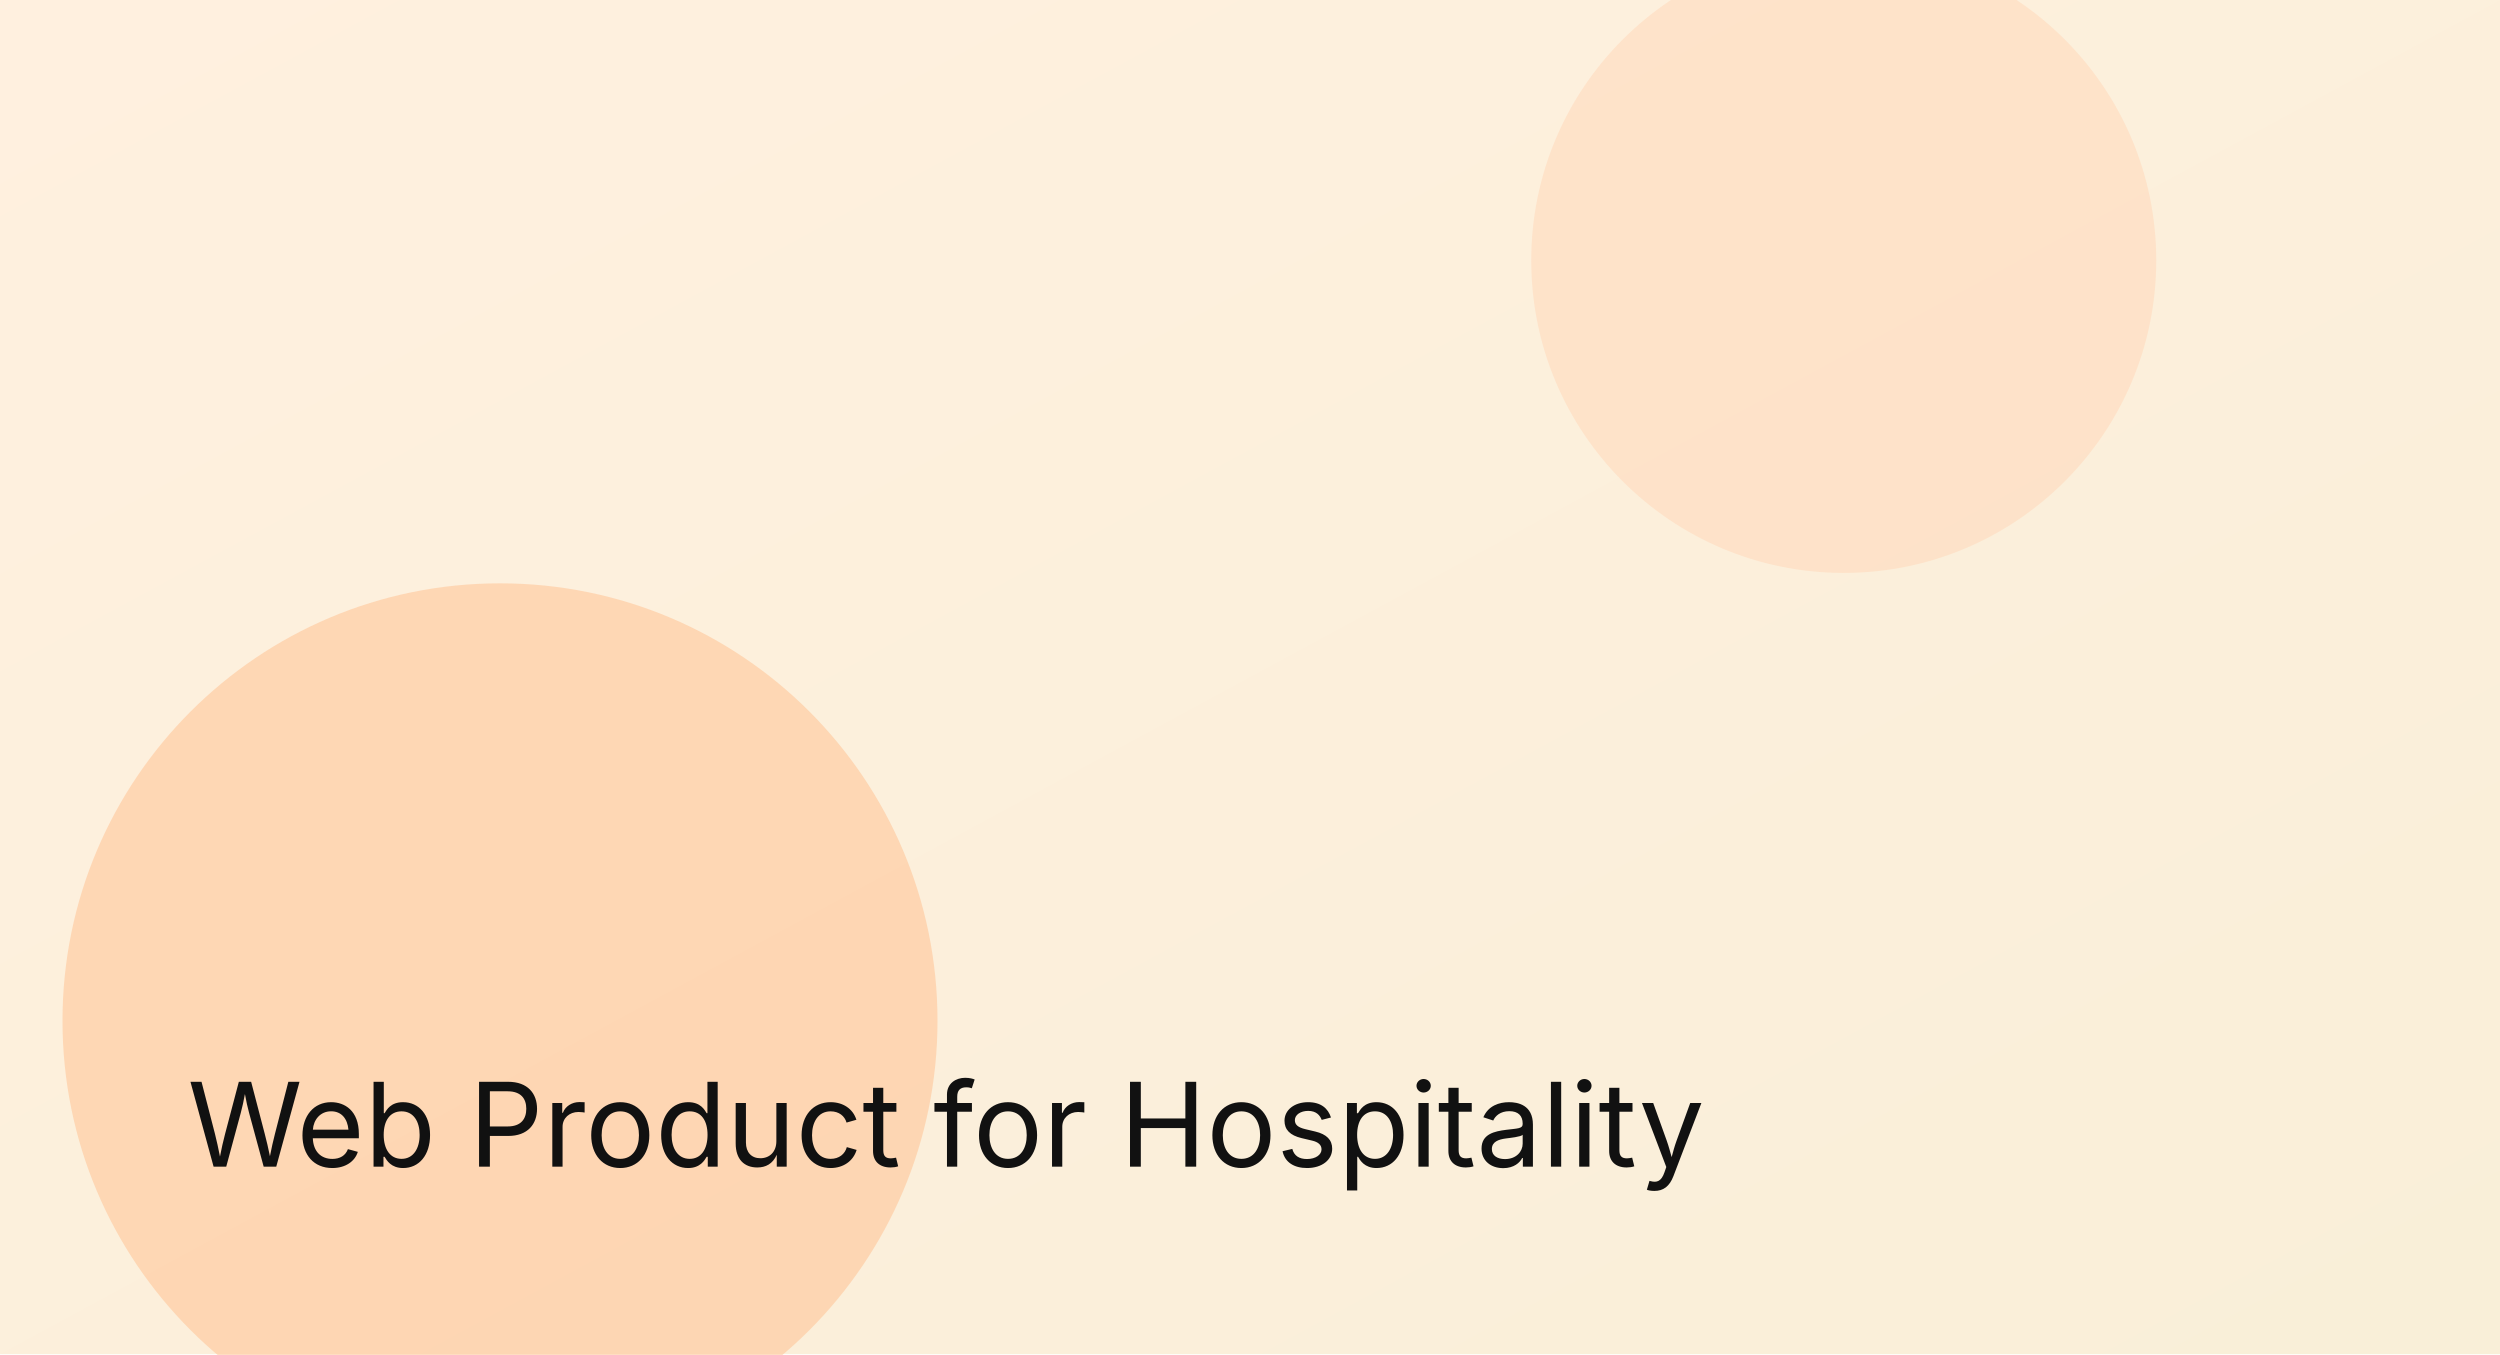
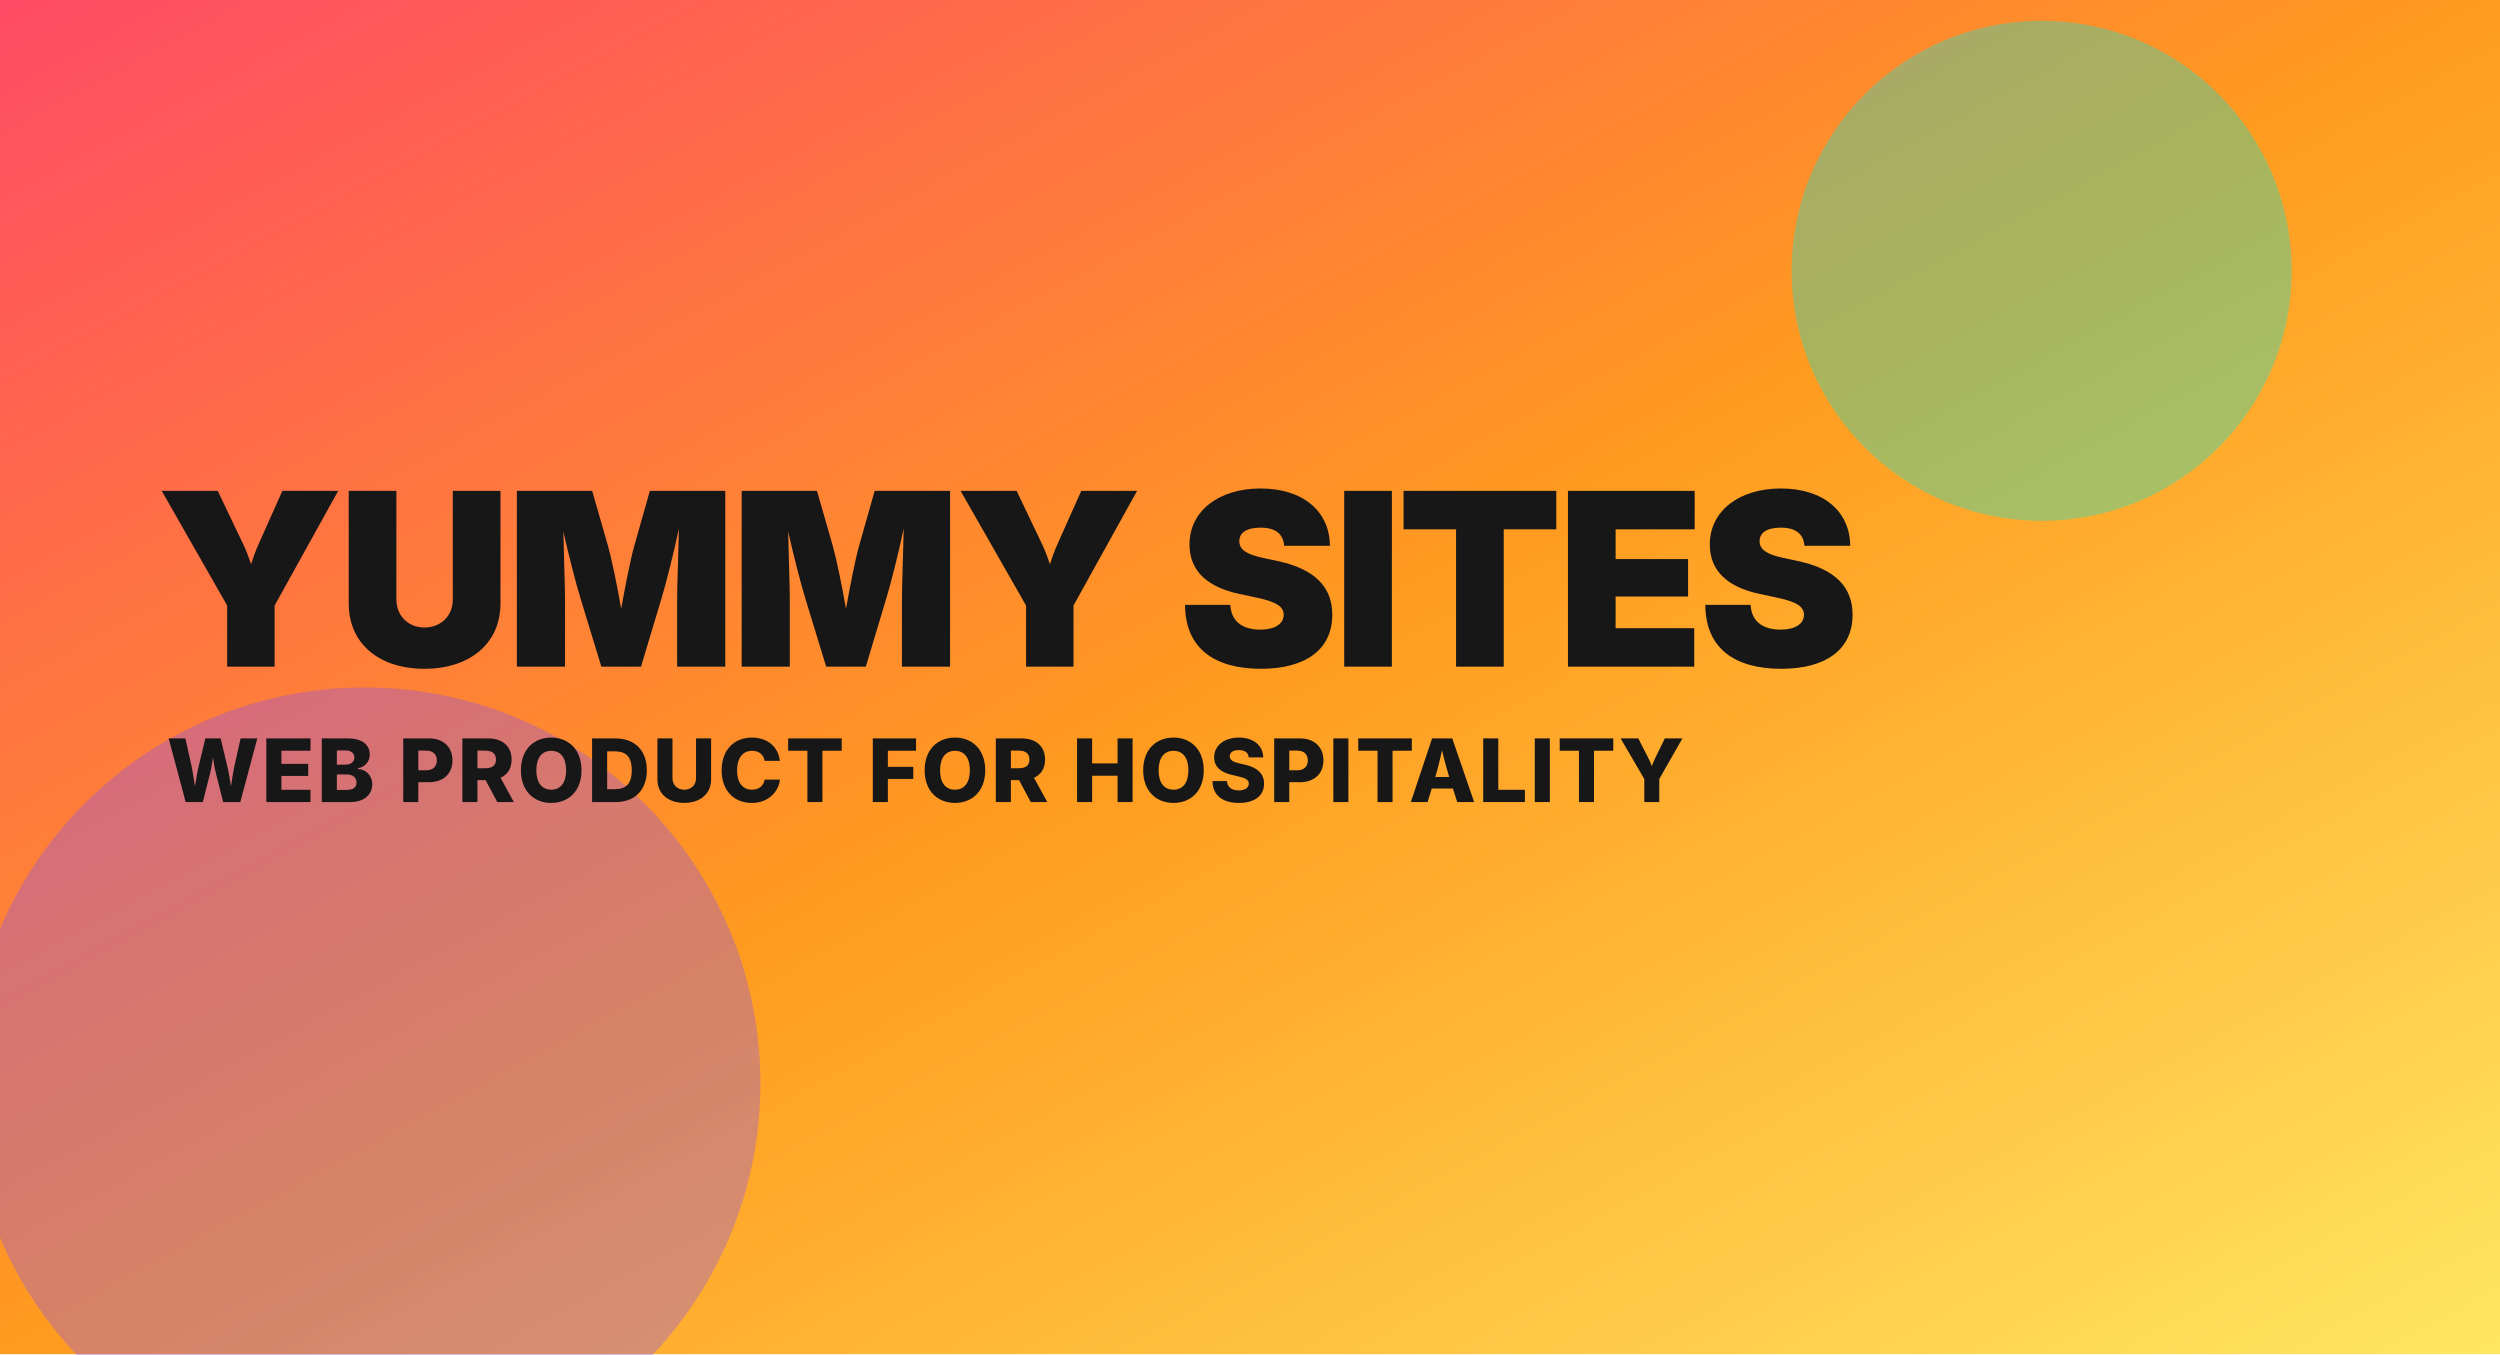
- <svg xmlns="http://www.w3.org/2000/svg" width="2400" height="1300" viewBox="0 0 2400 1300" role="img" aria-labelledby="t d">
+ <svg xmlns="http://www.w3.org/2000/svg" width="2400" height="1300" viewBox="0 0 2400 1300" role="img" aria-labelledby="title desc">
  <defs>
    <linearGradient id="bg" x1="0" y1="0" x2="1" y2="1">
-       <stop offset="0%" stop-color="#fff0df" />
-       <stop offset="100%" stop-color="#f9efd8" />
+       <stop offset="0%" stop-color="#ff4a66" />
+       <stop offset="50%" stop-color="#ff9b1f" />
+       <stop offset="100%" stop-color="#ffe760" />
    </linearGradient>
  </defs>
  <rect width="2400" height="1300" fill="url(#bg)" />
-   <circle cx="480" cy="980" r="420" fill="#ffbe8c" fill-opacity="0.5" />
-   <circle cx="1770" cy="250" r="300" fill="#ffd9bc" fill-opacity="0.58" />
-   <text x="180" y="1120" font-family="Inter, Arial, sans-serif" font-size="112" fill="#111111">Web Product for Hospitality</text>
+   <circle cx="350" cy="1040" r="380" fill="#7f4dff" fill-opacity="0.32" />
+   <circle cx="1960" cy="260" r="240" fill="#00e7d4" fill-opacity="0.34" />
+   <text x="150" y="640" font-family="Inter, Arial, sans-serif" font-size="232" font-weight="900" letter-spacing="-6" fill="#171717">YUMMY SITES</text>
+   <text x="160" y="770" font-family="Inter, Arial, sans-serif" font-size="84" font-weight="800" letter-spacing="2" fill="#171717">WEB PRODUCT FOR HOSPITALITY</text>
</svg>
